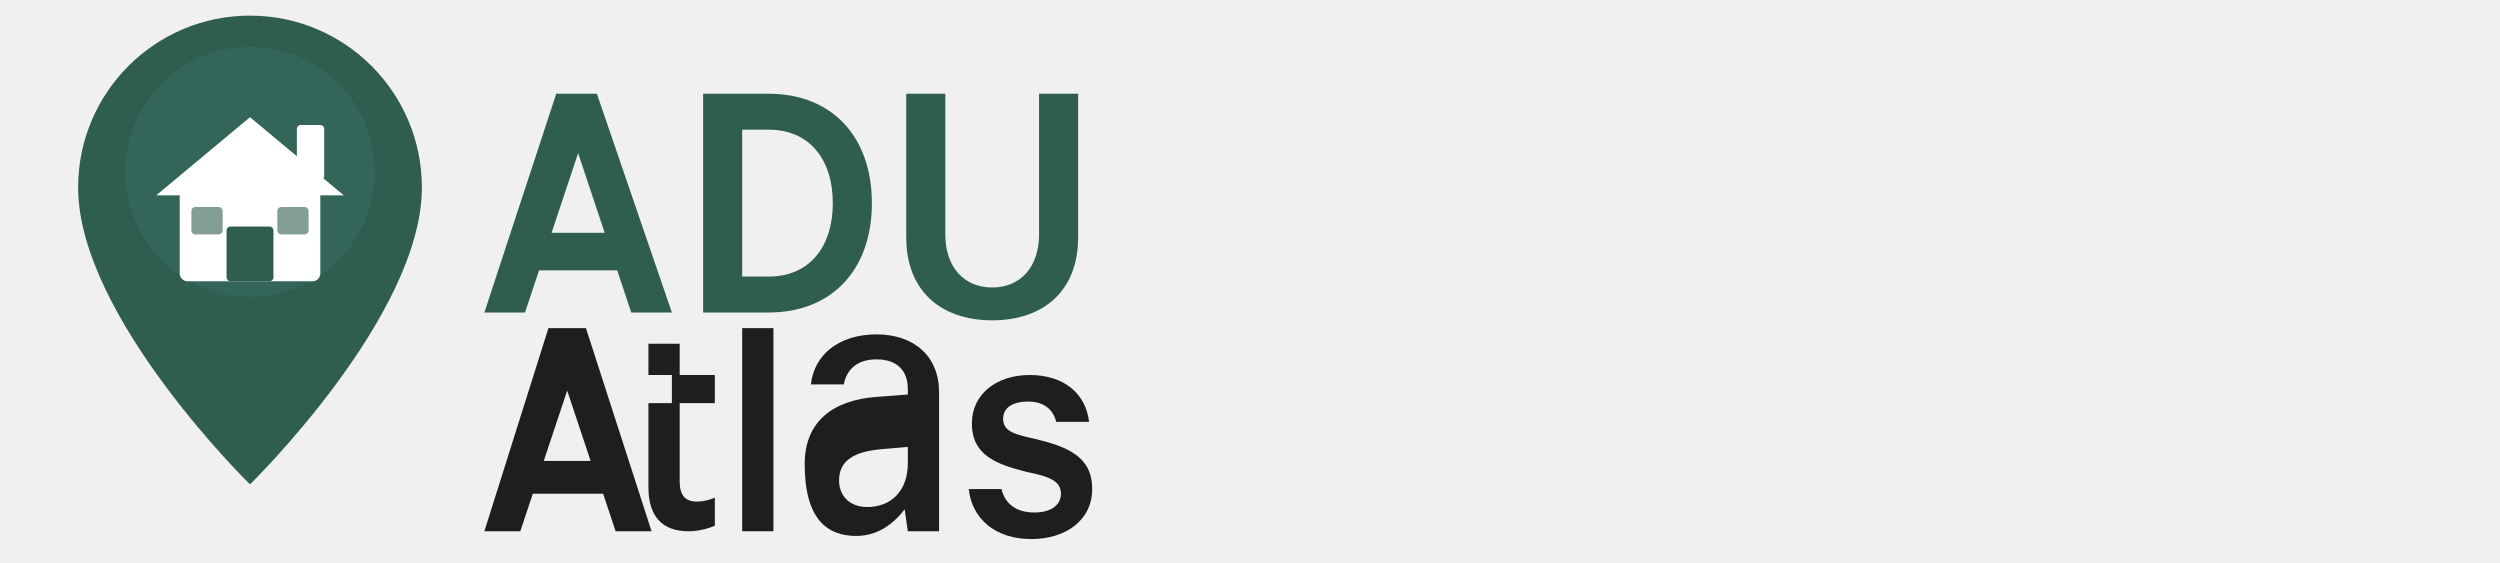
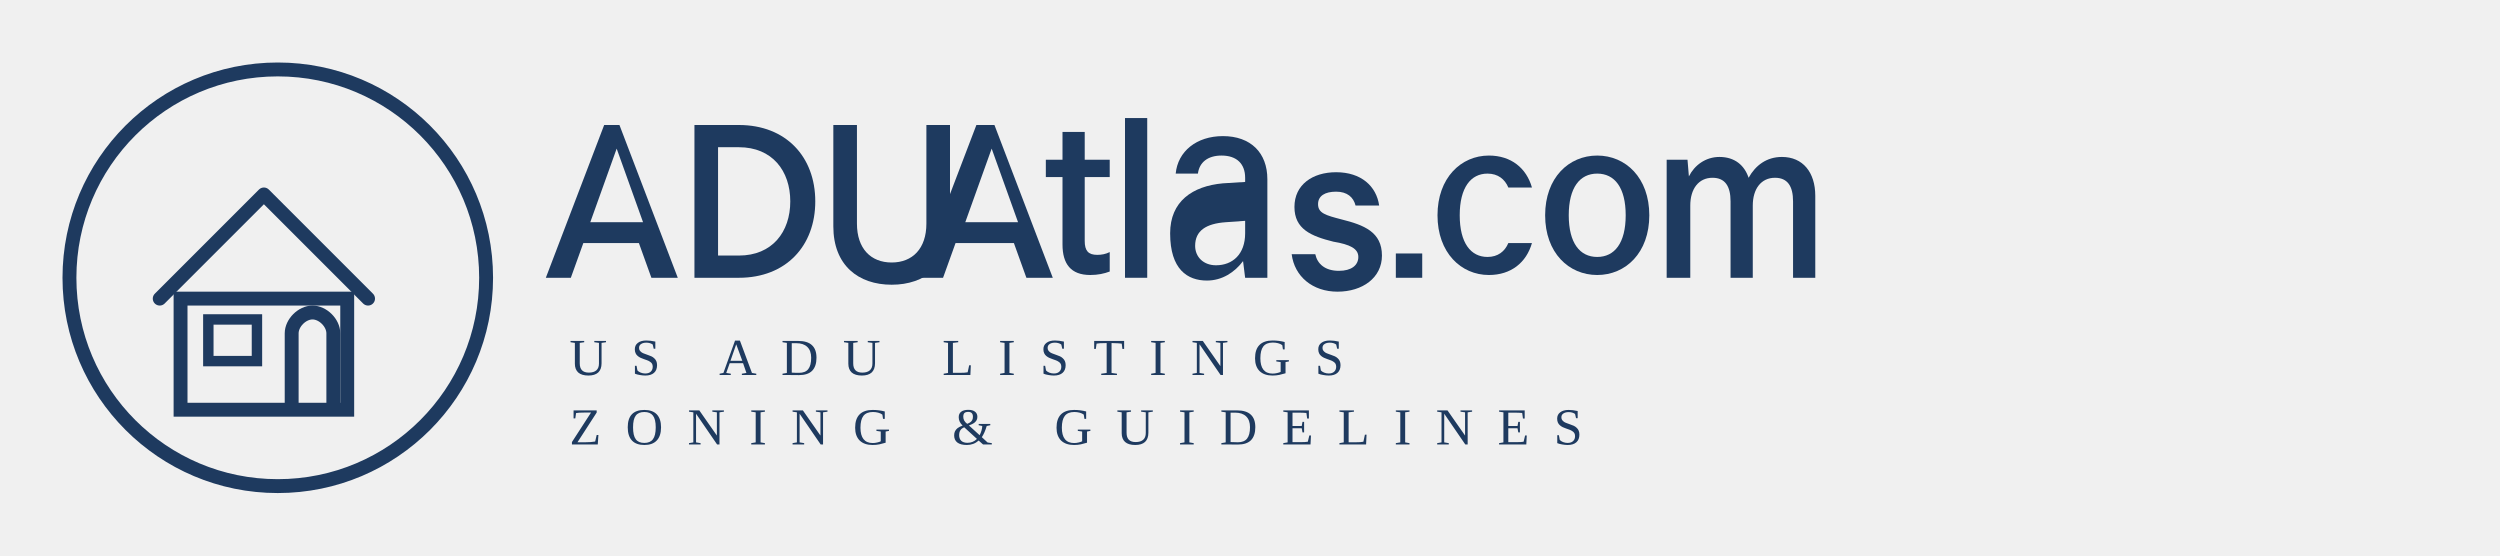
- <svg xmlns="http://www.w3.org/2000/svg" viewBox="0 0 320 72" fill="none">
-   <g transform="translate(2, 2)">
-     <path d="M30 0C17.85 0 8 9.85 8 22C8 38.5 30 60 30 60C30 60 52 38.5 52 22C52 9.85 42.15 0 30 0Z" fill="#2F5D50" />
-     <circle cx="30" cy="20" r="16" fill="#3D7A6A" opacity="0.3" />
-     <rect x="21" y="22" width="18" height="12" rx="1" fill="white" />
-     <path d="M18 23L30 13L42 23H18Z" fill="white" />
-     <rect x="27" y="27" width="6" height="7" rx="0.5" fill="#2F5D50" />
-     <rect x="22.5" y="24.5" width="4" height="3.5" rx="0.5" fill="#2F5D50" opacity="0.6" />
-     <rect x="33.5" y="24.5" width="4" height="3.5" rx="0.5" fill="#2F5D50" opacity="0.6" />
-     <rect x="36" y="14" width="3.5" height="7" rx="0.5" fill="white" />
+ <svg xmlns="http://www.w3.org/2000/svg" viewBox="0 0 360 80" fill="none">
+   <g transform="translate(8, 8)">
+     <circle cx="32" cy="32" r="30" stroke="#1e3a5f" stroke-width="2" fill="none" />
+     <path d="M15 35L30 20L45 35" stroke="#1e3a5f" stroke-width="2" fill="none" stroke-linecap="round" stroke-linejoin="round" />
+     <rect x="18" y="35" width="24" height="16" stroke="#1e3a5f" stroke-width="2" fill="none" />
+     <path d="M34 51V40C34 38.5 35.5 37 37 37C38.5 37 40 38.5 40 40V51" stroke="#1e3a5f" stroke-width="2" fill="none" />
+     <rect x="22" y="38" width="7" height="6" stroke="#1e3a5f" stroke-width="1.5" fill="none" />
  </g>
-   <g fill="#2F5D50" transform="translate(62, 12)">
-     <path d="M0 28h5.2l1.8-5.4h10l1.8 5.4H24L14.4 0h-5.2L0 28zm8.6-10.2l3.4-10.2 3.4 10.2H8.6z" />
-     <path d="M28 0h8.4c8 0 13.2 5.4 13.2 14s-5.2 14-13.2 14H28V0zm5 4.6v18.8h3.4c5.2 0 8.2-3.8 8.2-9.4s-3-9.4-8.2-9.4H33z" />
-     <path d="M54 0h5v18c0 4.2 2.4 6.8 6 6.8s6-2.6 6-6.8V0h5v18.4c0 6.8-4.4 10.6-11 10.6S54 25.2 54 18.4V0z" />
+   <g fill="#1e3a5f">
+     <path d="M88 18h1.2l8.4 22h-3.8l-1.8-5H84l-1.8 5h-3.6l8.4-22h1zm-3 14h7.6l-3.8-10.6L85 32z" transform="translate(0,0)" />
+     <path d="M100 18h6.4c6.8 0 11 4.6 11 11s-4.2 11-11 11H100V18zm3.4 3.2v15.6h3c4.8 0 7.4-3.4 7.4-7.8s-2.6-7.8-7.4-7.8h-3z" />
+     <path d="M120 18h3.4v14.2c0 3.6 2 5.6 5 5.6s5-2 5-5.6V18h3.4v14.6c0 5.6-3.6 8.4-8.4 8.4s-8.4-2.8-8.4-8.4V18z" />
+     <path d="M142 18h1.2l8.4 22h-3.8l-1.8-5h-8.4l-1.8 5h-3.6l8.4-22h1.4zm-3 14h7.6l-3.8-10.6L139 32z" />
+     <path d="M153 25.5h-2.4V23h2.4v-4h3.2v4h3.6v2.5h-3.6v9.2c0 1.4.5 2 1.8 2 .6 0 1.2-.1 1.8-.4v2.8c-.8.3-1.7.5-2.8.5-2.8 0-4-1.6-4-4.4V25.5z" />
+     <path d="M162 17h3.2v23h-3.2V17z" />
+     <path d="M168.5 33.6c0-4.6 3.2-6.8 7.6-7.2l3.2-.2v-.6c0-2-1.2-3.2-3.4-3.2-2 0-3.2 1-3.4 2.6h-3.2c.3-3.2 3-5.4 6.8-5.4 4 0 6.4 2.4 6.4 6.2V40h-3.2l-.3-2.4c-1.2 1.6-3 2.8-5.2 2.8-2.8 0-5.3-1.6-5.3-6.8zm10.8-1.8l-2.8.2c-2.8.2-4.4 1.2-4.4 3.4 0 1.6 1.2 2.8 3 2.8 2.4 0 4.2-1.6 4.2-4.6v-1.8z" />
+     <path d="M186 36.6h3.4c.3 1.4 1.4 2.4 3.4 2.4 1.8 0 2.8-.8 2.8-2s-1.2-1.8-3.6-2.2c-3.2-.8-5.6-1.8-5.6-5 0-3.2 2.6-5 6-5 3.6 0 5.8 2 6.2 4.8h-3.4c-.3-1.2-1.2-2-2.8-2-1.6 0-2.6.6-2.6 1.8 0 1.3 1.1 1.6 3.4 2.2 3.2.8 5.8 1.8 5.8 5.2 0 3.2-2.8 5.2-6.4 5.2-3.6 0-6.2-2.2-6.6-5.4z" />
+     <path d="M201 36.5h3.8V40H201v-3.5z" />
+     <path d="M207 31c0-5.4 3.4-8.6 7.4-8.6 3.2 0 5.4 1.8 6.2 4.6h-3.4c-.5-1.2-1.5-2-3-2-2.4 0-4 2-4 6s1.6 6 4 6c1.5 0 2.5-.8 3-2h3.4c-.8 2.8-3 4.6-6.2 4.6-4 0-7.4-3.2-7.4-8.6z" />
+     <path d="M222.5 31c0-5.4 3.4-8.6 7.5-8.6s7.5 3.2 7.5 8.6-3.4 8.6-7.5 8.6-7.5-3.2-7.5-8.6zm11.6 0c0-4-1.6-6-4.1-6s-4.1 2-4.1 6 1.6 6 4.1 6 4.1-2 4.1-6z" />
+     <path d="M240 23h3l.2 2.4c.8-1.6 2.4-2.8 4.4-2.8 2.2 0 3.6 1.2 4.2 3 1-1.8 2.6-3 4.8-3 3 0 4.8 2.2 4.8 5.6V40h-3.2v-11c0-2.2-.8-3.4-2.6-3.4-2 0-3.2 1.6-3.2 4V40h-3.2v-11c0-2.2-.8-3.4-2.6-3.4-2 0-3.2 1.6-3.2 4V40H240V23z" />
  </g>
-   <g fill="#1E1E1E" transform="translate(62, 42)">
-     <path d="M0 26h4.6l1.6-4.8h9l1.6 4.8h4.6L13 0H8.2L0 26zm7.6-9l3-9 3 9H7.6z" />
-     <path d="M24 6h-3V2h4v4h4.5v3.6H25v10c0 1.8.7 2.6 2.2 2.6.8 0 1.6-.2 2.3-.5v3.6c-1 .4-2.1.7-3.4.7-3.4 0-5.1-2-5.1-5.6V9.6H24V6z" />
-     <path d="M33 0h4v26h-4V0z" />
-     <path d="M41 17.4c0-5.6 3.8-8.2 9.2-8.6l4-.3V7.8c0-2.4-1.4-3.8-4-3.8-2.4 0-3.8 1.2-4.2 3.2h-4.2C42.2 3.4 45.4.8 50.2.8c4.8 0 8 2.8 8 7.4V26h-4l-.4-2.8C52.4 25 50.4 26.6 47.6 26.6 44 26.6 41 24.6 41 17.4zm13.2-2.2l-3.4.3c-3.4.3-5.4 1.4-5.4 4 0 2 1.4 3.4 3.6 3.4 3 0 5.2-2 5.2-5.6v-2.1z" />
-     <path d="M62 20.6h4.2c.4 1.8 1.8 3 4.2 3 2.2 0 3.4-1 3.4-2.4 0-1.6-1.4-2.2-4.4-2.8-4-1-7-2.2-7-6.2 0-3.8 3.2-6.2 7.4-6.2 4.4 0 7.2 2.4 7.6 6h-4.2c-.4-1.6-1.6-2.6-3.6-2.6-2 0-3.2.8-3.2 2.2 0 1.6 1.4 2 4.2 2.6 4 1 7.2 2.2 7.2 6.4 0 4-3.4 6.4-7.8 6.4-4.6 0-7.6-2.6-8-6.4z" />
+   <g fill="#1e3a5f">
+     <text x="82" y="54" font-family="'Georgia','Times New Roman',serif" font-size="7.5" font-weight="400" letter-spacing="3.5" fill="#1e3a5f">US ADU LISTINGS</text>
+     <text x="82" y="64" font-family="'Georgia','Times New Roman',serif" font-size="7.5" font-weight="400" letter-spacing="3.5" fill="#1e3a5f">ZONING &amp; GUIDELINES</text>
  </g>
</svg>
